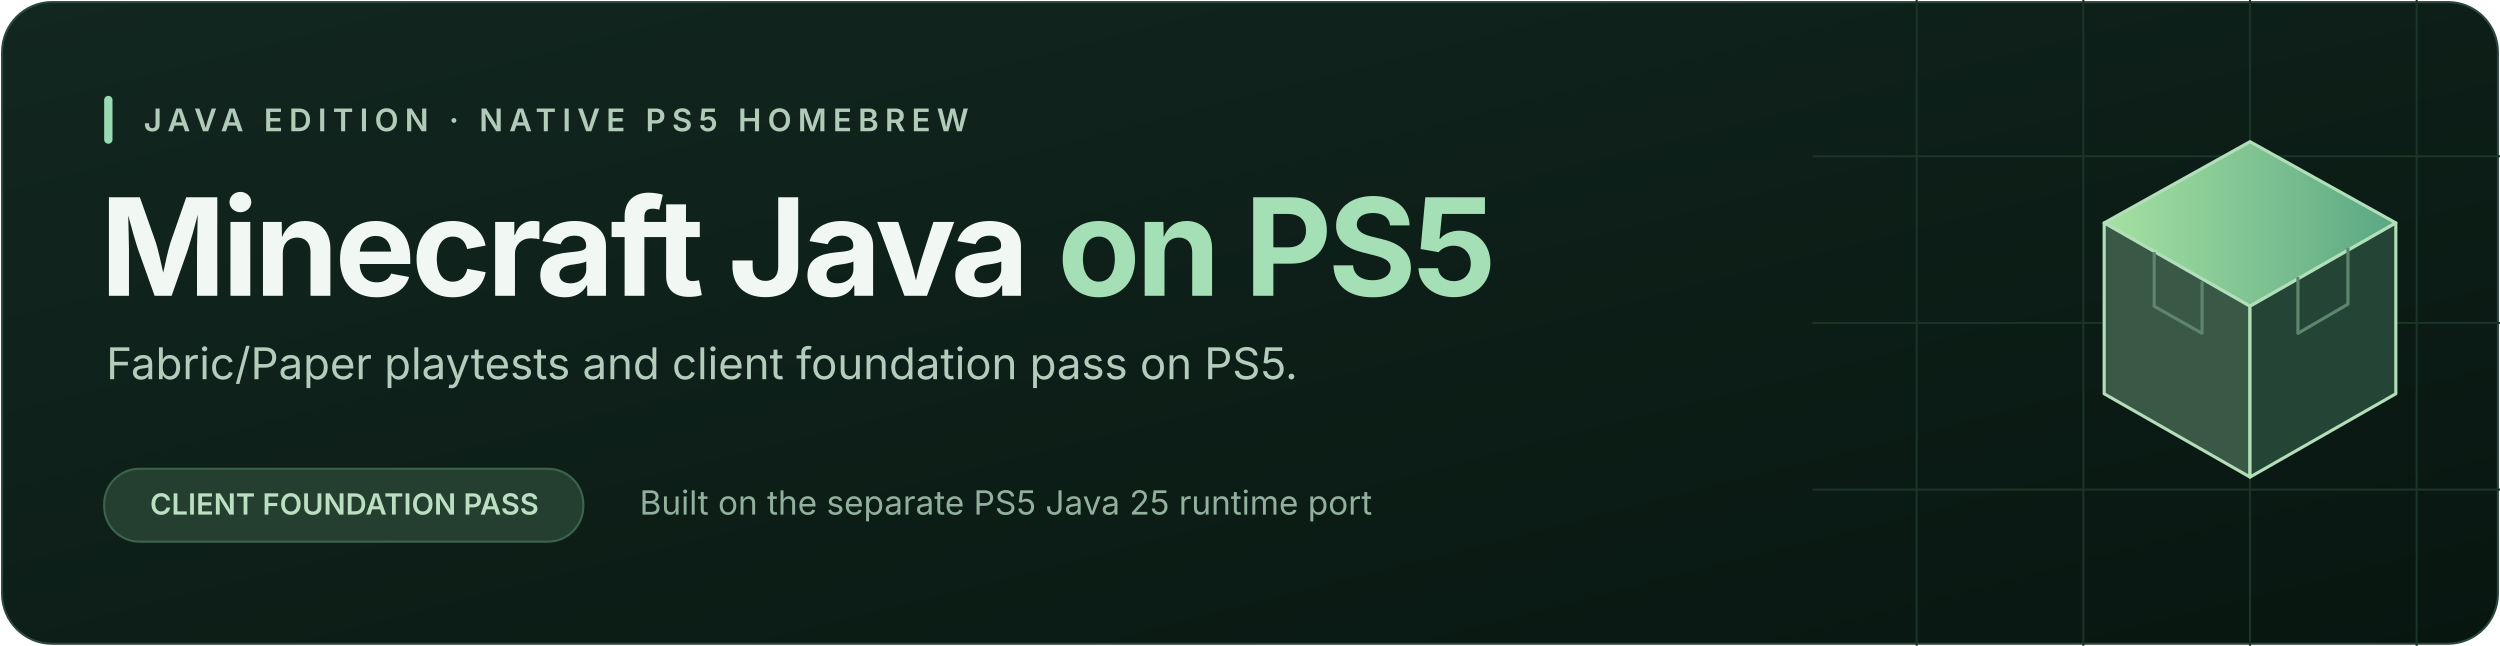
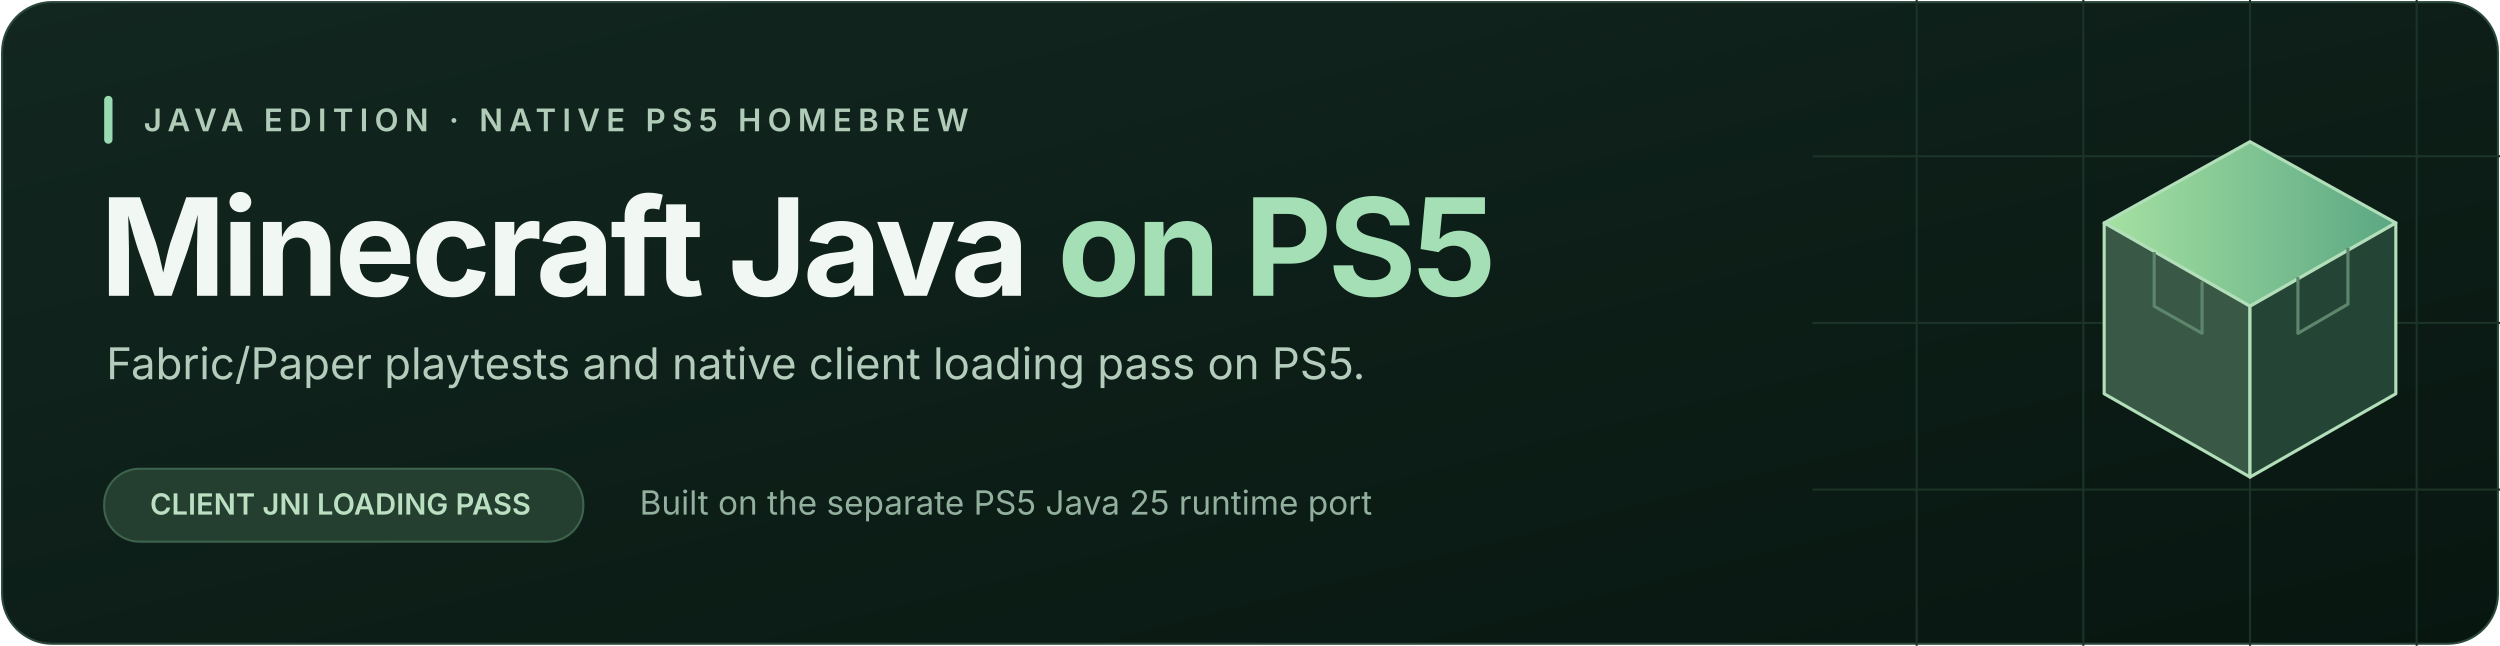
<svg xmlns="http://www.w3.org/2000/svg" width="1200" height="310" viewBox="0 0 1200 310" role="img" aria-labelledby="title description">
  <defs>
    <linearGradient id="background" x2="1" y2="1">
      <stop stop-color="#122720" />
      <stop offset="1" stop-color="#081610" />
    </linearGradient>
    <linearGradient id="grass">
      <stop stop-color="#a5e1a2" />
      <stop offset="1" stop-color="#5ba783" />
    </linearGradient>
  </defs>
  <rect x="1" y="1" width="1198" height="308" rx="24" fill="url(#background)" stroke="#2b483b" />
  <path d="M920 0v310M1000 0v310M1080 0v310M1160 0v310M870 75h330M870 155h330M870 235h330" stroke="#1c3328" />
  <g stroke="#b2dfb9" stroke-width="1.5" stroke-linejoin="round">
    <path d="M1010 107l70-39 70 39-70 40z" fill="url(#grass)" />
    <path d="M1010 107l70 40v82l-70-40z" fill="#395845" />
    <path d="M1080 147l70-40v82l-70 40z" fill="#244536" />
    <path d="M1034 121v26l23 13v-25M1103 133v27l24-14v-27" fill="none" stroke="#5e866c" />
  </g>
  <rect x="50" y="46" width="4" height="23" rx="2" fill="#98dab1" />
  <g font-family="Inter,Segoe UI,Arial,sans-serif">
    <text x="69" y="63" font-size="15" font-weight="600" letter-spacing="3" fill="#b0ccb9">JAVA EDITION · NATIVE PS5 HOMEBREW</text>
    <text x="48" y="142" font-size="65" font-weight="700" letter-spacing="-2" fill="#f1f7f2">Minecraft Java <tspan fill="#a5dfb5">on PS5</tspan>
    </text>
-     <text x="51" y="182" font-size="21" fill="#b3ccbc">Fabric/Paper playtests and client foundation pass on PS5.</text>
+     <text x="51" y="182" font-size="21" fill="#b3ccbc">Fabric/Paper playtests and native client loading pass on PS5.</text>
    <rect x="50" y="225" width="230" height="35" rx="17" fill="#243e30" stroke="#3d634c" />
-     <text x="72" y="247" font-size="14" font-weight="600" fill="#bbdfc1">CLIENT FOUNDATION PASS</text>
+     <text x="72" y="247" font-size="14" font-weight="600" fill="#bbdfc1">CLIENT JNI LOADING PASS</text>
    <text x="307" y="247" font-size="16" fill="#92b09d">Built on the separate PS5 Java 25 runtime port</text>
  </g>
</svg>
